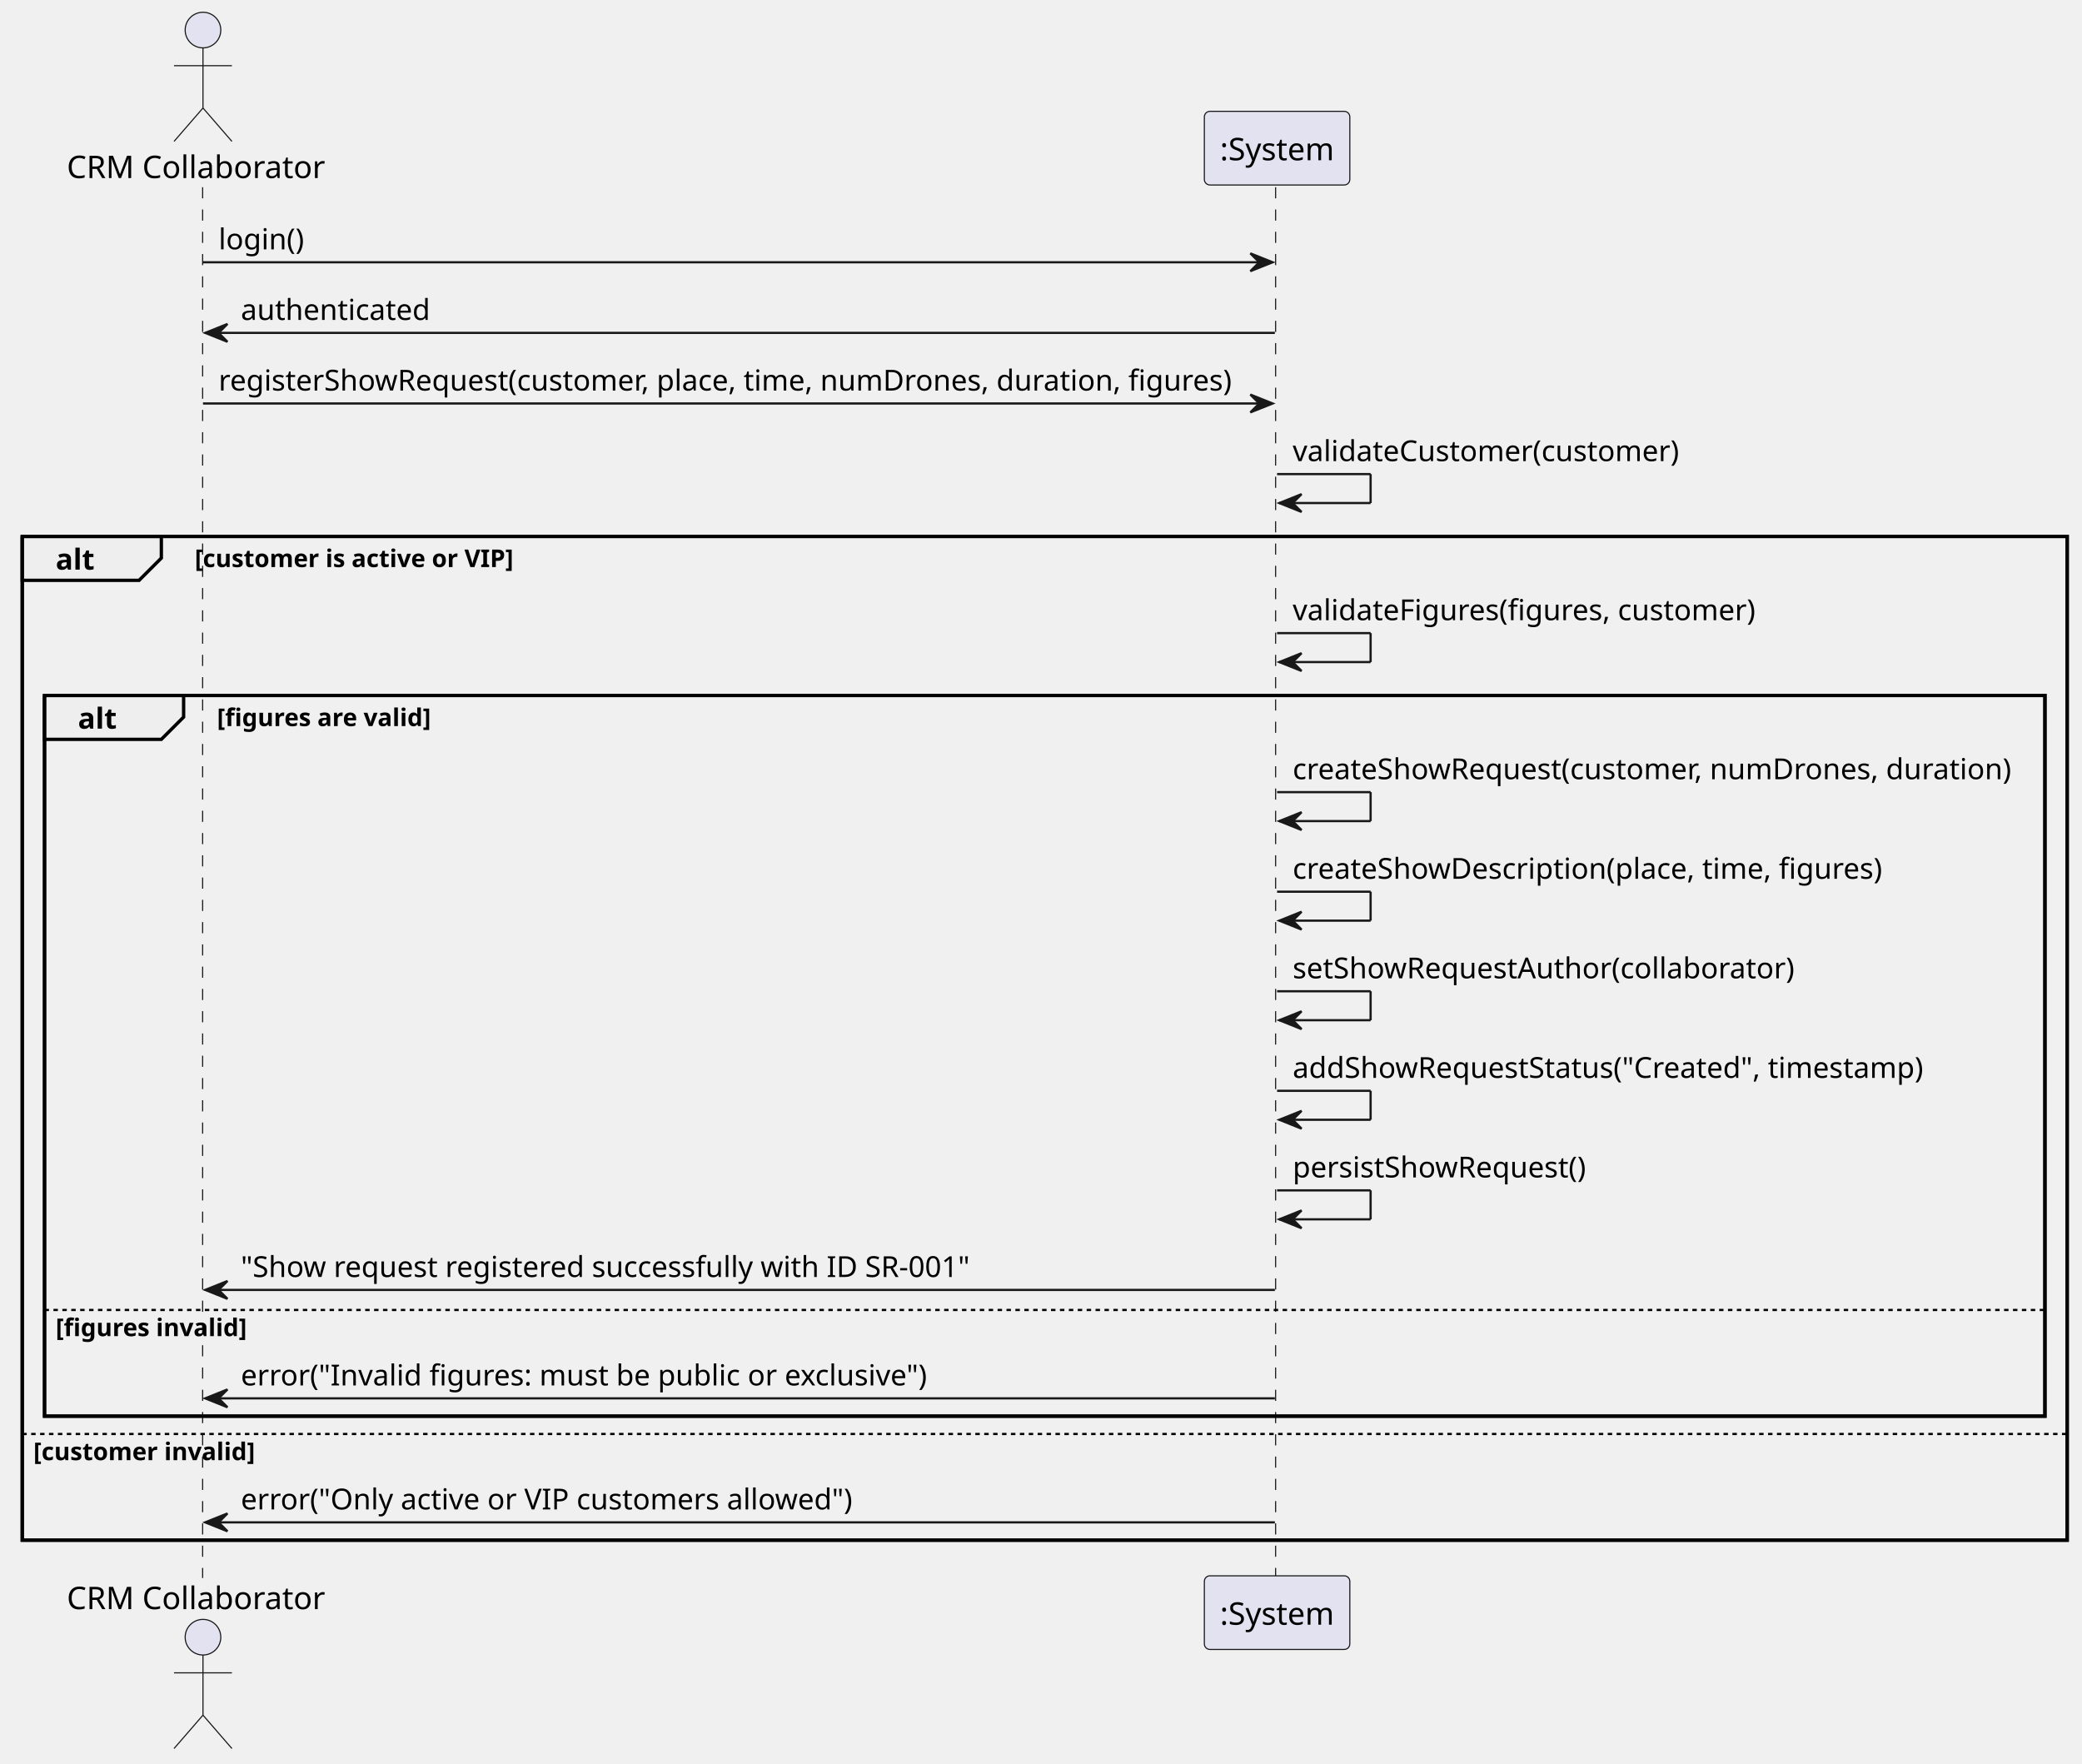
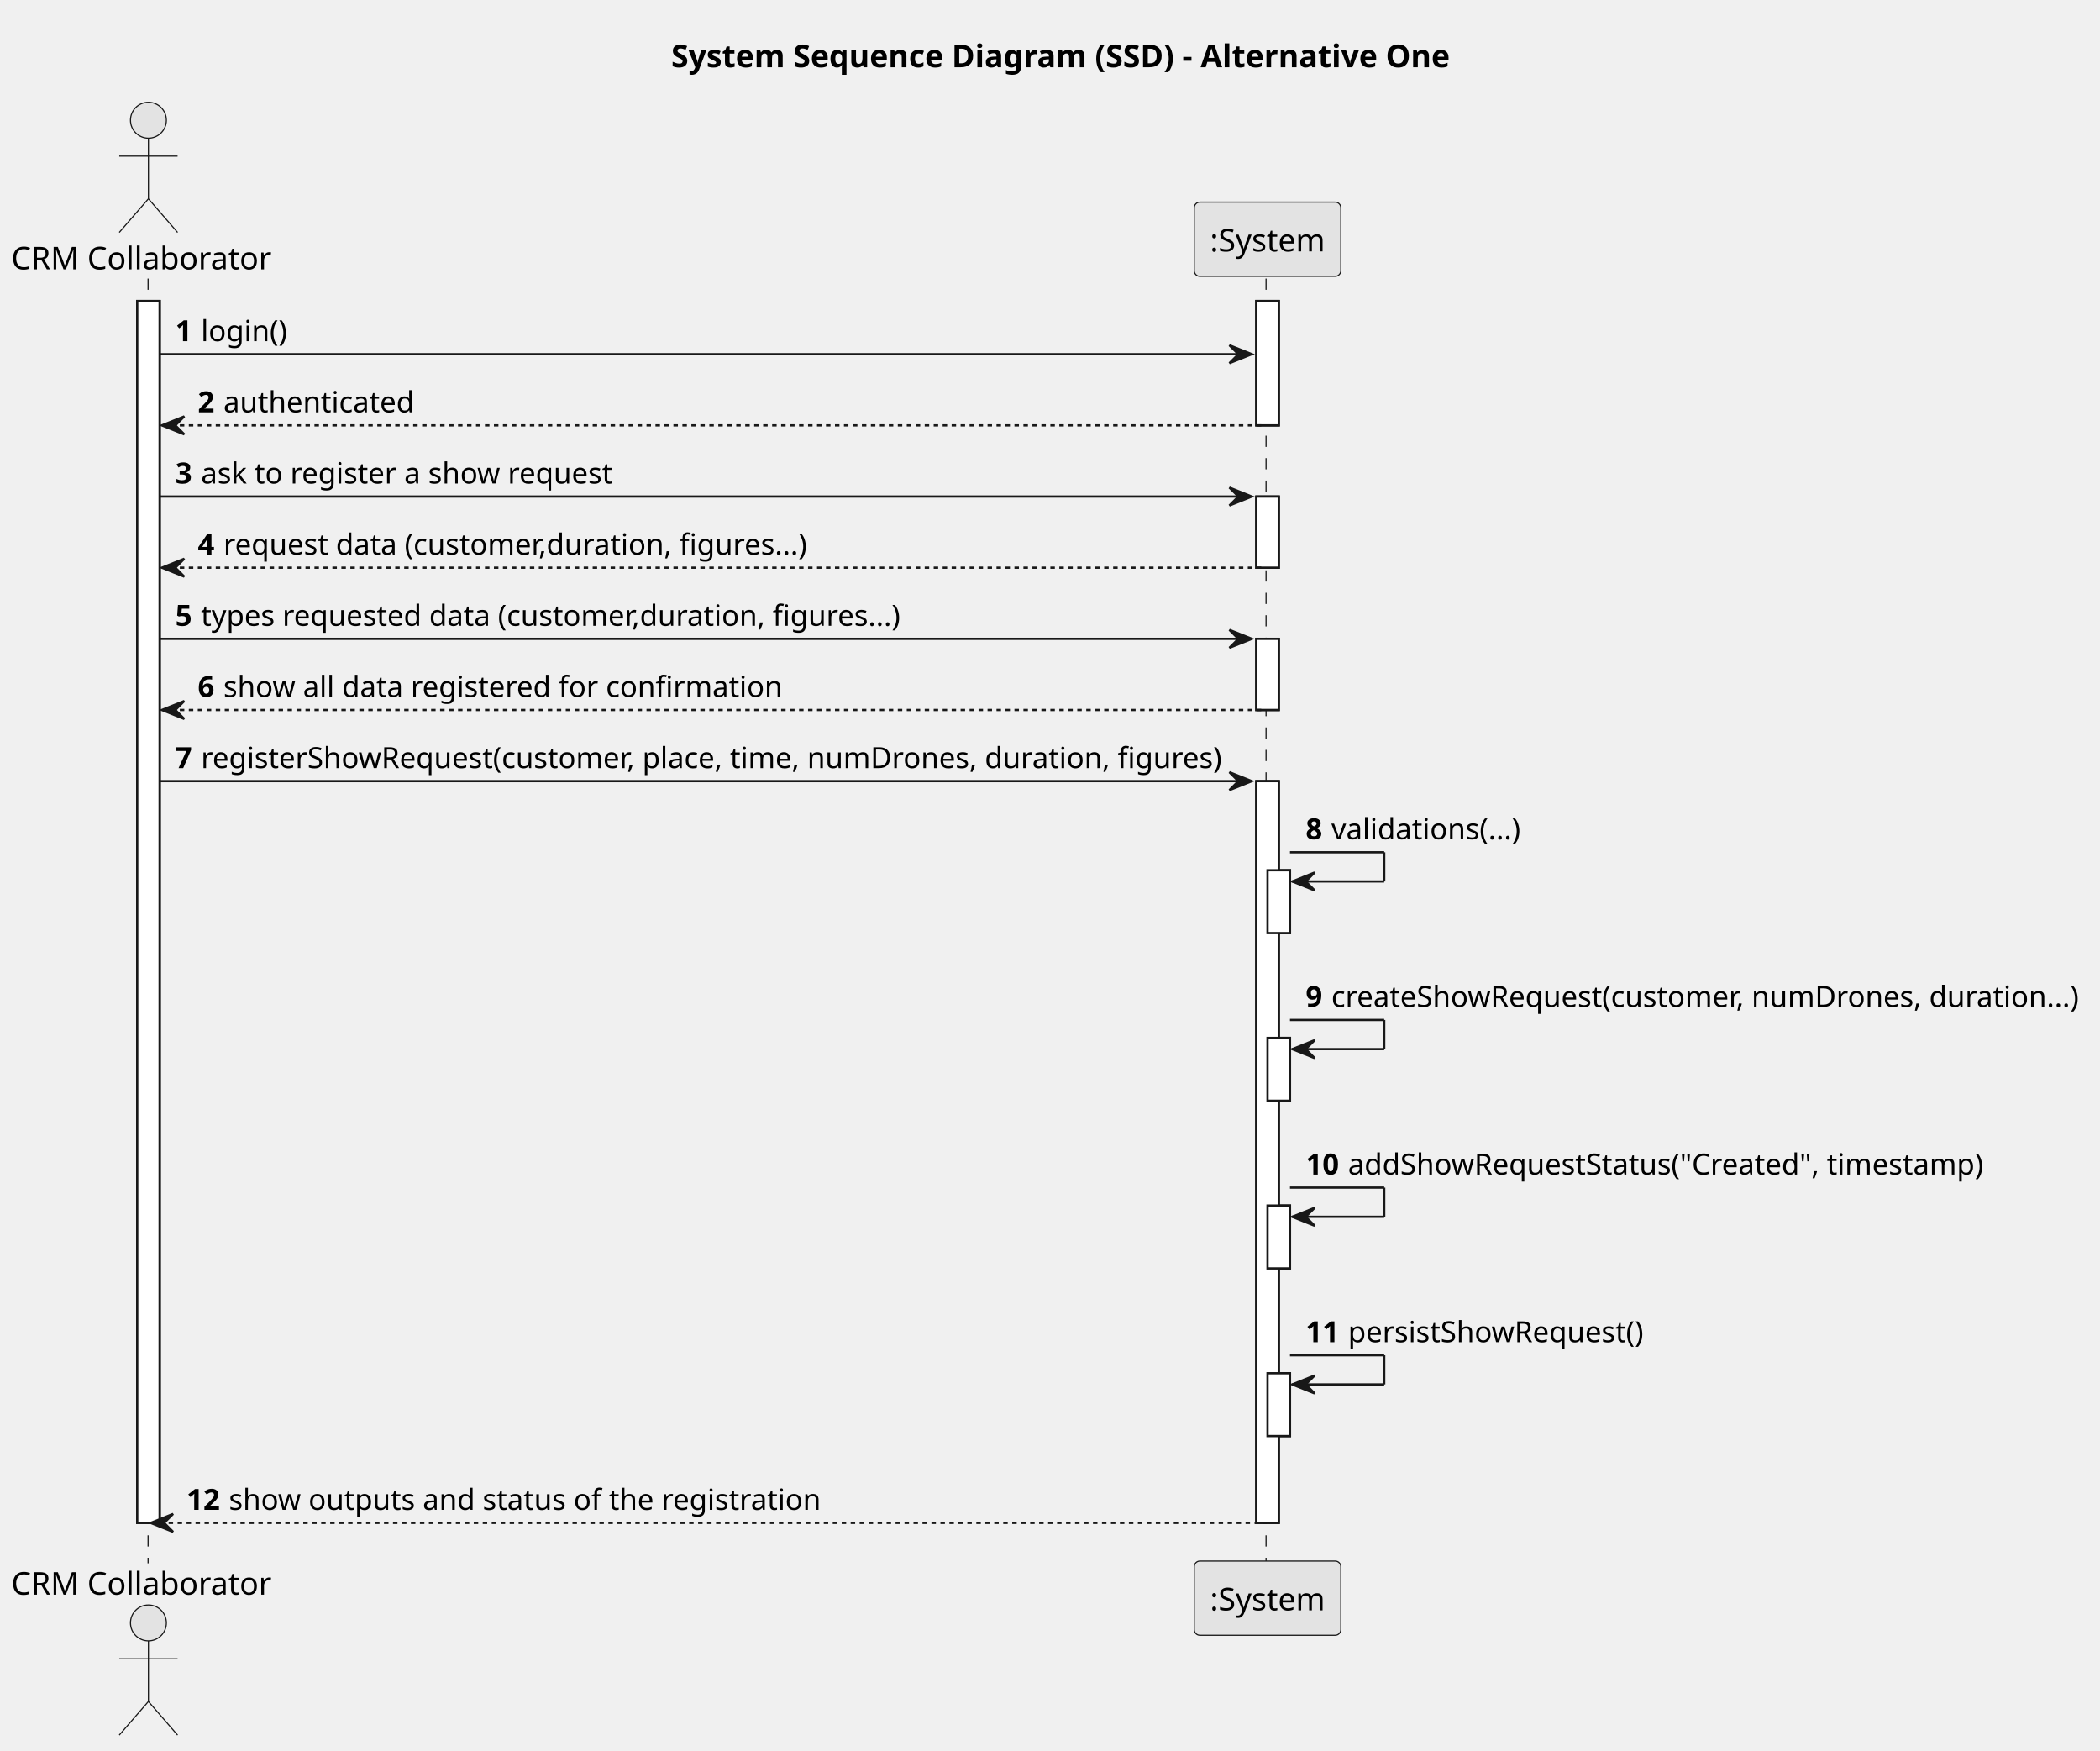
- <svg xmlns="http://www.w3.org/2000/svg" contentStyleType="text/css" height="792px" preserveAspectRatio="none" style="width:935px;height:792px;background:#FFFFFF;" version="1.1" viewBox="0 0 935 792" width="935px" zoomAndPan="magnify">
+ <svg xmlns="http://www.w3.org/2000/svg" contentStyleType="text/css" height="780px" preserveAspectRatio="none" style="width:936px;height:780px;background:#FFFFFF;" version="1.1" viewBox="0 0 936 780" width="936px" zoomAndPan="magnify">
  <defs />
  <g>
-     <rect fill="none" height="450.73" style="stroke:#000000;stroke-width:1.5;" width="918.356" x="10" y="240.892" />
-     <rect fill="none" height="323.63" style="stroke:#000000;stroke-width:1.5;" width="898.356" x="20" y="312.304" />
-     <line style="stroke:#181818;stroke-width:0.5;stroke-dasharray:5.0,5.0;" x1="91" x2="91" y1="84.068" y2="708.622" />
-     <line style="stroke:#181818;stroke-width:0.5;stroke-dasharray:5.0,5.0;" x1="572.861" x2="572.861" y1="84.068" y2="708.622" />
-     <text fill="#000000" font-family="sans-serif" font-size="14" lengthAdjust="spacing" textLength="116.312" x="30" y="79.966">CRM Collaborator</text>
-     <ellipse cx="91.156" cy="13.5" fill="#E2E2F0" rx="8" ry="8" style="stroke:#181818;stroke-width:0.5;" />
-     <path d="M91.156,21.5 L91.156,48.5 M78.156,29.5 L104.156,29.5 M91.156,48.5 L78.156,63.5 M91.156,48.5 L104.156,63.5 " fill="none" style="stroke:#181818;stroke-width:0.5;" />
-     <text fill="#000000" font-family="sans-serif" font-size="14" lengthAdjust="spacing" textLength="116.312" x="30" y="722.588">CRM Collaborator</text>
-     <ellipse cx="91.156" cy="735.19" fill="#E2E2F0" rx="8" ry="8" style="stroke:#181818;stroke-width:0.5;" />
-     <path d="M91.156,743.19 L91.156,770.19 M78.156,751.19 L104.156,751.19 M91.156,770.19 L78.156,785.19 M91.156,770.19 L104.156,785.19 " fill="none" style="stroke:#181818;stroke-width:0.5;" />
-     <rect fill="#E2E2F0" height="33.068" rx="2.5" ry="2.5" style="stroke:#181818;stroke-width:0.5;" width="65.324" x="540.861" y="50" />
-     <text fill="#000000" font-family="sans-serif" font-size="14" lengthAdjust="spacing" textLength="51.324" x="547.861" y="71.966">:System</text>
-     <rect fill="#E2E2F0" height="33.068" rx="2.5" ry="2.5" style="stroke:#181818;stroke-width:0.5;" width="65.324" x="540.861" y="707.622" />
-     <text fill="#000000" font-family="sans-serif" font-size="14" lengthAdjust="spacing" textLength="51.324" x="547.861" y="729.588">:System</text>
-     <polygon fill="#181818" points="561.523,113.774,571.523,117.774,561.523,121.774,565.523,117.774" style="stroke:#181818;stroke-width:1.0;" />
-     <line style="stroke:#181818;stroke-width:1.0;" x1="91.156" x2="567.523" y1="117.774" y2="117.774" />
-     <text fill="#000000" font-family="sans-serif" font-size="13" lengthAdjust="spacing" textLength="38.402" x="98.156" y="111.965">login()</text>
-     <polygon fill="#181818" points="102.156,145.48,92.156,149.48,102.156,153.48,98.156,149.48" style="stroke:#181818;stroke-width:1.0;" />
-     <line style="stroke:#181818;stroke-width:1.0;" x1="96.156" x2="572.523" y1="149.48" y2="149.48" />
-     <text fill="#000000" font-family="sans-serif" font-size="13" lengthAdjust="spacing" textLength="85.02" x="108.156" y="143.671">authenticated</text>
-     <polygon fill="#181818" points="561.523,177.186,571.523,181.186,561.523,185.186,565.523,181.186" style="stroke:#181818;stroke-width:1.0;" />
-     <line style="stroke:#181818;stroke-width:1.0;" x1="91.156" x2="567.523" y1="181.186" y2="181.186" />
-     <text fill="#000000" font-family="sans-serif" font-size="13" lengthAdjust="spacing" textLength="458.367" x="98.156" y="175.377">registerShowRequest(customer, place, time, numDrones, duration, figures)</text>
-     <line style="stroke:#181818;stroke-width:1.0;" x1="573.523" x2="615.523" y1="212.892" y2="212.892" />
-     <line style="stroke:#181818;stroke-width:1.0;" x1="615.523" x2="615.523" y1="212.892" y2="225.892" />
-     <line style="stroke:#181818;stroke-width:1.0;" x1="574.523" x2="615.523" y1="225.892" y2="225.892" />
-     <polygon fill="#181818" points="584.523,221.892,574.523,225.892,584.523,229.892,580.523,225.892" style="stroke:#181818;stroke-width:1.0;" />
-     <text fill="#000000" font-family="sans-serif" font-size="13" lengthAdjust="spacing" textLength="173.524" x="580.523" y="207.083">validateCustomer(customer)</text>
-     <path d="M10,240.892 L72.459,240.892 L72.459,250.598 L62.459,260.598 L10,260.598 L10,240.892 " fill="#EEEEEE" style="stroke:#000000;stroke-width:1.5;" />
-     <rect fill="none" height="450.73" style="stroke:#000000;stroke-width:1.5;" width="918.356" x="10" y="240.892" />
-     <text fill="#000000" font-family="sans-serif" font-size="13" font-weight="bold" lengthAdjust="spacing" textLength="17.459" x="25" y="255.789">alt</text>
-     <text fill="#000000" font-family="sans-serif" font-size="11" font-weight="bold" lengthAdjust="spacing" textLength="143.098" x="87.459" y="254.651">[customer is active or VIP]</text>
-     <line style="stroke:#181818;stroke-width:1.0;" x1="573.523" x2="615.523" y1="284.304" y2="284.304" />
-     <line style="stroke:#181818;stroke-width:1.0;" x1="615.523" x2="615.523" y1="284.304" y2="297.304" />
-     <line style="stroke:#181818;stroke-width:1.0;" x1="574.523" x2="615.523" y1="297.304" y2="297.304" />
-     <polygon fill="#181818" points="584.523,293.304,574.523,297.304,584.523,301.304,580.523,297.304" style="stroke:#181818;stroke-width:1.0;" />
-     <text fill="#000000" font-family="sans-serif" font-size="13" lengthAdjust="spacing" textLength="208.338" x="580.523" y="278.495">validateFigures(figures, customer)</text>
-     <path d="M20,312.304 L82.459,312.304 L82.459,322.01 L72.459,332.01 L20,332.01 L20,312.304 " fill="#EEEEEE" style="stroke:#000000;stroke-width:1.5;" />
-     <rect fill="none" height="323.63" style="stroke:#000000;stroke-width:1.5;" width="898.356" x="20" y="312.304" />
-     <text fill="#000000" font-family="sans-serif" font-size="13" font-weight="bold" lengthAdjust="spacing" textLength="17.459" x="35" y="327.201">alt</text>
-     <text fill="#000000" font-family="sans-serif" font-size="11" font-weight="bold" lengthAdjust="spacing" textLength="96.48" x="97.459" y="326.063">[figures are valid]</text>
-     <line style="stroke:#181818;stroke-width:1.0;" x1="573.523" x2="615.523" y1="355.716" y2="355.716" />
-     <line style="stroke:#181818;stroke-width:1.0;" x1="615.523" x2="615.523" y1="355.716" y2="368.716" />
-     <line style="stroke:#181818;stroke-width:1.0;" x1="574.523" x2="615.523" y1="368.716" y2="368.716" />
-     <polygon fill="#181818" points="584.523,364.716,574.523,368.716,584.523,372.716,580.523,368.716" style="stroke:#181818;stroke-width:1.0;" />
-     <text fill="#000000" font-family="sans-serif" font-size="13" lengthAdjust="spacing" textLength="325.832" x="580.523" y="349.907">createShowRequest(customer, numDrones, duration)</text>
-     <line style="stroke:#181818;stroke-width:1.0;" x1="573.523" x2="615.523" y1="400.422" y2="400.422" />
-     <line style="stroke:#181818;stroke-width:1.0;" x1="615.523" x2="615.523" y1="400.422" y2="413.422" />
-     <line style="stroke:#181818;stroke-width:1.0;" x1="574.523" x2="615.523" y1="413.422" y2="413.422" />
-     <polygon fill="#181818" points="584.523,409.422,574.523,413.422,584.523,417.422,580.523,413.422" style="stroke:#181818;stroke-width:1.0;" />
-     <text fill="#000000" font-family="sans-serif" font-size="13" lengthAdjust="spacing" textLength="265.525" x="580.523" y="394.613">createShowDescription(place, time, figures)</text>
-     <line style="stroke:#181818;stroke-width:1.0;" x1="573.523" x2="615.523" y1="445.128" y2="445.128" />
-     <line style="stroke:#181818;stroke-width:1.0;" x1="615.523" x2="615.523" y1="445.128" y2="458.128" />
-     <line style="stroke:#181818;stroke-width:1.0;" x1="574.523" x2="615.523" y1="458.128" y2="458.128" />
-     <polygon fill="#181818" points="584.523,454.128,574.523,458.128,584.523,462.128,580.523,458.128" style="stroke:#181818;stroke-width:1.0;" />
-     <text fill="#000000" font-family="sans-serif" font-size="13" lengthAdjust="spacing" textLength="225.862" x="580.523" y="439.319">setShowRequestAuthor(collaborator)</text>
-     <line style="stroke:#181818;stroke-width:1.0;" x1="573.523" x2="615.523" y1="489.834" y2="489.834" />
-     <line style="stroke:#181818;stroke-width:1.0;" x1="615.523" x2="615.523" y1="489.834" y2="502.834" />
-     <line style="stroke:#181818;stroke-width:1.0;" x1="574.523" x2="615.523" y1="502.834" y2="502.834" />
-     <polygon fill="#181818" points="584.523,498.834,574.523,502.834,584.523,506.834,580.523,502.834" style="stroke:#181818;stroke-width:1.0;" />
-     <text fill="#000000" font-family="sans-serif" font-size="13" lengthAdjust="spacing" textLength="283.712" x="580.523" y="484.025">addShowRequestStatus("Created", timestamp)</text>
-     <line style="stroke:#181818;stroke-width:1.0;" x1="573.523" x2="615.523" y1="534.54" y2="534.54" />
-     <line style="stroke:#181818;stroke-width:1.0;" x1="615.523" x2="615.523" y1="534.54" y2="547.54" />
-     <line style="stroke:#181818;stroke-width:1.0;" x1="574.523" x2="615.523" y1="547.54" y2="547.54" />
-     <polygon fill="#181818" points="584.523,543.54,574.523,547.54,584.523,551.54,580.523,547.54" style="stroke:#181818;stroke-width:1.0;" />
-     <text fill="#000000" font-family="sans-serif" font-size="13" lengthAdjust="spacing" textLength="131.95" x="580.523" y="528.731">persistShowRequest()</text>
-     <polygon fill="#181818" points="102.156,575.246,92.156,579.246,102.156,583.246,98.156,579.246" style="stroke:#181818;stroke-width:1.0;" />
-     <line style="stroke:#181818;stroke-width:1.0;" x1="96.156" x2="572.523" y1="579.246" y2="579.246" />
-     <text fill="#000000" font-family="sans-serif" font-size="13" lengthAdjust="spacing" textLength="328.406" x="108.156" y="573.437">"Show request registered successfully with ID SR-001"</text>
-     <line style="stroke:#000000;stroke-width:1.0;stroke-dasharray:2.0,2.0;" x1="20" x2="918.356" y1="588.246" y2="588.246" />
-     <text fill="#000000" font-family="sans-serif" font-size="11" font-weight="bold" lengthAdjust="spacing" textLength="86.063" x="25" y="600.005">[figures invalid]</text>
-     <polygon fill="#181818" points="102.156,623.934,92.156,627.934,102.156,631.934,98.156,627.934" style="stroke:#181818;stroke-width:1.0;" />
-     <line style="stroke:#181818;stroke-width:1.0;" x1="96.156" x2="572.523" y1="627.934" y2="627.934" />
-     <text fill="#000000" font-family="sans-serif" font-size="13" lengthAdjust="spacing" textLength="309.296" x="108.156" y="622.125">error("Invalid figures: must be public or exclusive")</text>
-     <line style="stroke:#000000;stroke-width:1.0;stroke-dasharray:2.0,2.0;" x1="10" x2="928.356" y1="643.934" y2="643.934" />
-     <text fill="#000000" font-family="sans-serif" font-size="11" font-weight="bold" lengthAdjust="spacing" textLength="99.527" x="15" y="655.693">[customer invalid]</text>
-     <polygon fill="#181818" points="102.156,679.622,92.156,683.622,102.156,687.622,98.156,683.622" style="stroke:#181818;stroke-width:1.0;" />
-     <line style="stroke:#181818;stroke-width:1.0;" x1="96.156" x2="572.523" y1="683.622" y2="683.622" />
-     <text fill="#000000" font-family="sans-serif" font-size="13" lengthAdjust="spacing" textLength="275.158" x="108.156" y="677.813">error("Only active or VIP customers allowed")</text>
+     <text fill="#000000" font-family="sans-serif" font-size="14" font-weight="bold" lengthAdjust="spacing" textLength="347.353" x="299.163" y="29.966">System Sequence Diagram (SSD) - Alternative One</text>
+     <rect fill="#FFFFFF" height="544.472" style="stroke:#181818;stroke-width:1.0;" width="10" x="61.156" y="134.136" />
+     <rect fill="#FFFFFF" height="55.412" style="stroke:#181818;stroke-width:1.0;" width="10" x="559.959" y="134.136" />
+     <rect fill="#FFFFFF" height="31.706" style="stroke:#181818;stroke-width:1.0;" width="10" x="559.959" y="221.254" />
+     <rect fill="#FFFFFF" height="31.706" style="stroke:#181818;stroke-width:1.0;" width="10" x="559.959" y="284.666" />
+     <rect fill="#FFFFFF" height="330.53" style="stroke:#181818;stroke-width:1.0;" width="10" x="559.959" y="348.078" />
+     <rect fill="#FFFFFF" height="28" style="stroke:#181818;stroke-width:1.0;" width="10" x="564.959" y="387.784" />
+     <rect fill="#FFFFFF" height="28" style="stroke:#181818;stroke-width:1.0;" width="10" x="564.959" y="462.49" />
+     <rect fill="#FFFFFF" height="28" style="stroke:#181818;stroke-width:1.0;" width="10" x="564.959" y="537.196" />
+     <rect fill="#FFFFFF" height="28" style="stroke:#181818;stroke-width:1.0;" width="10" x="564.959" y="611.902" />
+     <line style="stroke:#181818;stroke-width:0.5;stroke-dasharray:5.0,5.0;" x1="66" x2="66" y1="124.136" y2="696.608" />
+     <line style="stroke:#181818;stroke-width:0.5;stroke-dasharray:5.0,5.0;" x1="564.297" x2="564.297" y1="124.136" y2="696.608" />
+     <text fill="#000000" font-family="sans-serif" font-size="14" lengthAdjust="spacing" textLength="116.312" x="5" y="120.034">CRM Collaborator</text>
+     <ellipse cx="66.156" cy="53.568" fill="#E3E3E3" rx="8" ry="8" style="stroke:#181818;stroke-width:0.5;" />
+     <path d="M66.156,61.568 L66.156,88.568 M53.156,69.568 L79.156,69.568 M66.156,88.568 L53.156,103.568 M66.156,88.568 L79.156,103.568 " fill="none" style="stroke:#181818;stroke-width:0.5;" />
+     <text fill="#000000" font-family="sans-serif" font-size="14" lengthAdjust="spacing" textLength="116.312" x="5" y="710.574">CRM Collaborator</text>
+     <ellipse cx="66.156" cy="723.176" fill="#E3E3E3" rx="8" ry="8" style="stroke:#181818;stroke-width:0.5;" />
+     <path d="M66.156,731.176 L66.156,758.176 M53.156,739.176 L79.156,739.176 M66.156,758.176 L53.156,773.176 M66.156,758.176 L79.156,773.176 " fill="none" style="stroke:#181818;stroke-width:0.5;" />
+     <rect fill="#E3E3E3" height="33.068" rx="2.5" ry="2.5" style="stroke:#181818;stroke-width:0.5;" width="65.324" x="532.297" y="90.068" />
+     <text fill="#000000" font-family="sans-serif" font-size="14" lengthAdjust="spacing" textLength="51.324" x="539.297" y="112.034">:System</text>
+     <rect fill="#E3E3E3" height="33.068" rx="2.5" ry="2.5" style="stroke:#181818;stroke-width:0.5;" width="65.324" x="532.297" y="695.608" />
+     <text fill="#000000" font-family="sans-serif" font-size="14" lengthAdjust="spacing" textLength="51.324" x="539.297" y="717.574">:System</text>
+     <rect fill="#FFFFFF" height="544.472" style="stroke:#181818;stroke-width:1.0;" width="10" x="61.156" y="134.136" />
+     <rect fill="#FFFFFF" height="55.412" style="stroke:#181818;stroke-width:1.0;" width="10" x="559.959" y="134.136" />
+     <rect fill="#FFFFFF" height="31.706" style="stroke:#181818;stroke-width:1.0;" width="10" x="559.959" y="221.254" />
+     <rect fill="#FFFFFF" height="31.706" style="stroke:#181818;stroke-width:1.0;" width="10" x="559.959" y="284.666" />
+     <rect fill="#FFFFFF" height="330.53" style="stroke:#181818;stroke-width:1.0;" width="10" x="559.959" y="348.078" />
+     <rect fill="#FFFFFF" height="28" style="stroke:#181818;stroke-width:1.0;" width="10" x="564.959" y="387.784" />
+     <rect fill="#FFFFFF" height="28" style="stroke:#181818;stroke-width:1.0;" width="10" x="564.959" y="462.49" />
+     <rect fill="#FFFFFF" height="28" style="stroke:#181818;stroke-width:1.0;" width="10" x="564.959" y="537.196" />
+     <rect fill="#FFFFFF" height="28" style="stroke:#181818;stroke-width:1.0;" width="10" x="564.959" y="611.902" />
+     <polygon fill="#181818" points="547.959,153.842,557.959,157.842,547.959,161.842,551.959,157.842" style="stroke:#181818;stroke-width:1.0;" />
+     <line style="stroke:#181818;stroke-width:1.0;" x1="71.156" x2="553.959" y1="157.842" y2="157.842" />
+     <text fill="#000000" font-family="sans-serif" font-size="13" font-weight="bold" lengthAdjust="spacing" textLength="7.436" x="78.156" y="152.033">1</text>
+     <text fill="#000000" font-family="sans-serif" font-size="13" lengthAdjust="spacing" textLength="38.402" x="89.592" y="152.033">login()</text>
+     <polygon fill="#181818" points="82.156,185.548,72.156,189.548,82.156,193.548,78.156,189.548" style="stroke:#181818;stroke-width:1.0;" />
+     <line style="stroke:#181818;stroke-width:1.0;stroke-dasharray:2.0,2.0;" x1="76.156" x2="563.959" y1="189.548" y2="189.548" />
+     <text fill="#000000" font-family="sans-serif" font-size="13" font-weight="bold" lengthAdjust="spacing" textLength="7.436" x="88.156" y="183.739">2</text>
+     <text fill="#000000" font-family="sans-serif" font-size="13" lengthAdjust="spacing" textLength="85.02" x="99.592" y="183.739">authenticated</text>
+     <polygon fill="#181818" points="547.959,217.254,557.959,221.254,547.959,225.254,551.959,221.254" style="stroke:#181818;stroke-width:1.0;" />
+     <line style="stroke:#181818;stroke-width:1.0;" x1="71.156" x2="553.959" y1="221.254" y2="221.254" />
+     <text fill="#000000" font-family="sans-serif" font-size="13" font-weight="bold" lengthAdjust="spacing" textLength="7.436" x="78.156" y="215.445">3</text>
+     <text fill="#000000" font-family="sans-serif" font-size="13" lengthAdjust="spacing" textLength="184.21" x="89.592" y="215.445">ask to register a show request</text>
+     <polygon fill="#181818" points="82.156,248.96,72.156,252.96,82.156,256.96,78.156,252.96" style="stroke:#181818;stroke-width:1.0;" />
+     <line style="stroke:#181818;stroke-width:1.0;stroke-dasharray:2.0,2.0;" x1="76.156" x2="563.959" y1="252.96" y2="252.96" />
+     <text fill="#000000" font-family="sans-serif" font-size="13" font-weight="bold" lengthAdjust="spacing" textLength="7.436" x="88.156" y="247.151">4</text>
+     <text fill="#000000" font-family="sans-serif" font-size="13" lengthAdjust="spacing" textLength="262.951" x="99.592" y="247.151">request data (customer,duration, figures...)</text>
+     <polygon fill="#181818" points="547.959,280.666,557.959,284.666,547.959,288.666,551.959,284.666" style="stroke:#181818;stroke-width:1.0;" />
+     <line style="stroke:#181818;stroke-width:1.0;" x1="71.156" x2="553.959" y1="284.666" y2="284.666" />
+     <text fill="#000000" font-family="sans-serif" font-size="13" font-weight="bold" lengthAdjust="spacing" textLength="7.436" x="78.156" y="278.857">5</text>
+     <text fill="#000000" font-family="sans-serif" font-size="13" lengthAdjust="spacing" textLength="314.535" x="89.592" y="278.857">types requested data (customer,duration, figures...)</text>
+     <polygon fill="#181818" points="82.156,312.372,72.156,316.372,82.156,320.372,78.156,316.372" style="stroke:#181818;stroke-width:1.0;" />
+     <line style="stroke:#181818;stroke-width:1.0;stroke-dasharray:2.0,2.0;" x1="76.156" x2="563.959" y1="316.372" y2="316.372" />
+     <text fill="#000000" font-family="sans-serif" font-size="13" font-weight="bold" lengthAdjust="spacing" textLength="7.436" x="88.156" y="310.563">6</text>
+     <text fill="#000000" font-family="sans-serif" font-size="13" lengthAdjust="spacing" textLength="249.951" x="99.592" y="310.563">show all data registered for confirmation</text>
+     <polygon fill="#181818" points="547.959,344.078,557.959,348.078,547.959,352.078,551.959,348.078" style="stroke:#181818;stroke-width:1.0;" />
+     <line style="stroke:#181818;stroke-width:1.0;" x1="71.156" x2="553.959" y1="348.078" y2="348.078" />
+     <text fill="#000000" font-family="sans-serif" font-size="13" font-weight="bold" lengthAdjust="spacing" textLength="7.436" x="78.156" y="342.269">7</text>
+     <text fill="#000000" font-family="sans-serif" font-size="13" lengthAdjust="spacing" textLength="458.367" x="89.592" y="342.269">registerShowRequest(customer, place, time, numDrones, duration, figures)</text>
+     <line style="stroke:#181818;stroke-width:1.0;" x1="574.959" x2="616.959" y1="379.784" y2="379.784" />
+     <line style="stroke:#181818;stroke-width:1.0;" x1="616.959" x2="616.959" y1="379.784" y2="392.784" />
+     <line style="stroke:#181818;stroke-width:1.0;" x1="575.959" x2="616.959" y1="392.784" y2="392.784" />
+     <polygon fill="#181818" points="585.959,388.784,575.959,392.784,585.959,396.784,581.959,392.784" style="stroke:#181818;stroke-width:1.0;" />
+     <text fill="#000000" font-family="sans-serif" font-size="13" font-weight="bold" lengthAdjust="spacing" textLength="7.436" x="581.959" y="373.975">8</text>
+     <text fill="#000000" font-family="sans-serif" font-size="13" lengthAdjust="spacing" textLength="84.318" x="593.395" y="373.975">validations(...)</text>
+     <line style="stroke:#181818;stroke-width:1.0;" x1="574.959" x2="616.959" y1="454.49" y2="454.49" />
+     <line style="stroke:#181818;stroke-width:1.0;" x1="616.959" x2="616.959" y1="454.49" y2="467.49" />
+     <line style="stroke:#181818;stroke-width:1.0;" x1="575.959" x2="616.959" y1="467.49" y2="467.49" />
+     <polygon fill="#181818" points="585.959,463.49,575.959,467.49,585.959,471.49,581.959,467.49" style="stroke:#181818;stroke-width:1.0;" />
+     <text fill="#000000" font-family="sans-serif" font-size="13" font-weight="bold" lengthAdjust="spacing" textLength="7.436" x="581.959" y="448.681">9</text>
+     <text fill="#000000" font-family="sans-serif" font-size="13" lengthAdjust="spacing" textLength="336.284" x="593.395" y="448.681">createShowRequest(customer, numDrones, duration...)</text>
+     <line style="stroke:#181818;stroke-width:1.0;" x1="574.959" x2="616.959" y1="529.196" y2="529.196" />
+     <line style="stroke:#181818;stroke-width:1.0;" x1="616.959" x2="616.959" y1="529.196" y2="542.196" />
+     <line style="stroke:#181818;stroke-width:1.0;" x1="575.959" x2="616.959" y1="542.196" y2="542.196" />
+     <polygon fill="#181818" points="585.959,538.196,575.959,542.196,585.959,546.196,581.959,542.196" style="stroke:#181818;stroke-width:1.0;" />
+     <text fill="#000000" font-family="sans-serif" font-size="13" font-weight="bold" lengthAdjust="spacing" textLength="14.872" x="581.959" y="523.387">10</text>
+     <text fill="#000000" font-family="sans-serif" font-size="13" lengthAdjust="spacing" textLength="283.712" x="600.831" y="523.387">addShowRequestStatus("Created", timestamp)</text>
+     <line style="stroke:#181818;stroke-width:1.0;" x1="574.959" x2="616.959" y1="603.902" y2="603.902" />
+     <line style="stroke:#181818;stroke-width:1.0;" x1="616.959" x2="616.959" y1="603.902" y2="616.902" />
+     <line style="stroke:#181818;stroke-width:1.0;" x1="575.959" x2="616.959" y1="616.902" y2="616.902" />
+     <polygon fill="#181818" points="585.959,612.902,575.959,616.902,585.959,620.902,581.959,616.902" style="stroke:#181818;stroke-width:1.0;" />
+     <text fill="#000000" font-family="sans-serif" font-size="13" font-weight="bold" lengthAdjust="spacing" textLength="14.872" x="581.959" y="598.093">11</text>
+     <text fill="#000000" font-family="sans-serif" font-size="13" lengthAdjust="spacing" textLength="131.95" x="600.831" y="598.093">persistShowRequest()</text>
+     <polygon fill="#181818" points="77.156,674.608,67.156,678.608,77.156,682.608,73.156,678.608" style="stroke:#181818;stroke-width:1.0;" />
+     <line style="stroke:#181818;stroke-width:1.0;stroke-dasharray:2.0,2.0;" x1="71.156" x2="563.959" y1="678.608" y2="678.608" />
+     <text fill="#000000" font-family="sans-serif" font-size="13" font-weight="bold" lengthAdjust="spacing" textLength="14.872" x="83.156" y="672.799">12</text>
+     <text fill="#000000" font-family="sans-serif" font-size="13" lengthAdjust="spacing" textLength="264.628" x="102.028" y="672.799">show outputs and status of the registration</text>
  </g>
</svg>
